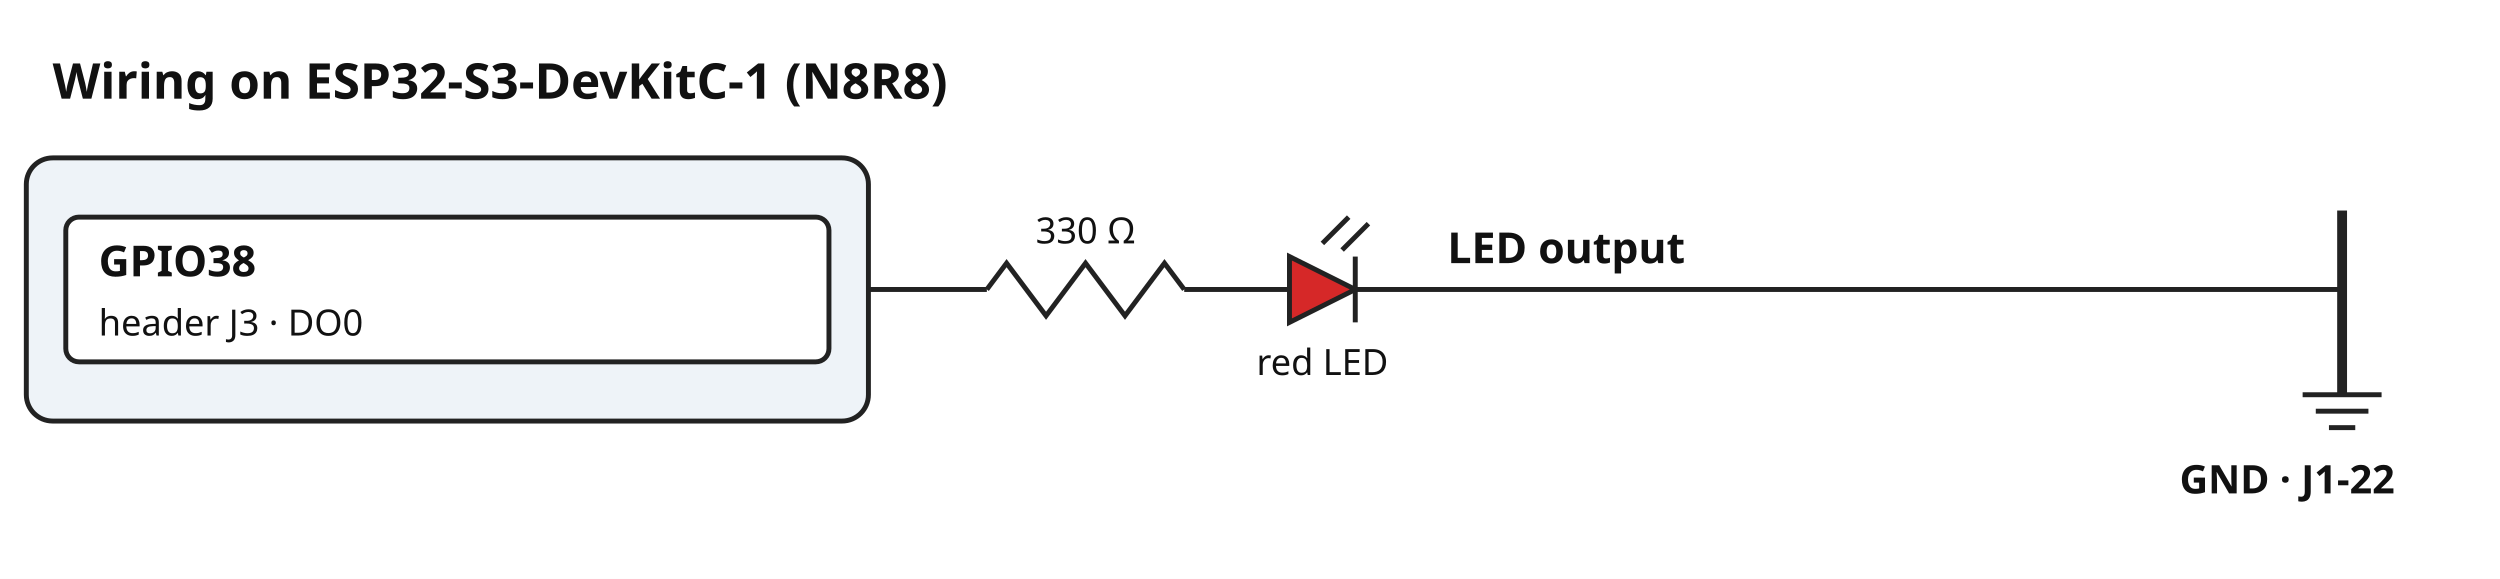
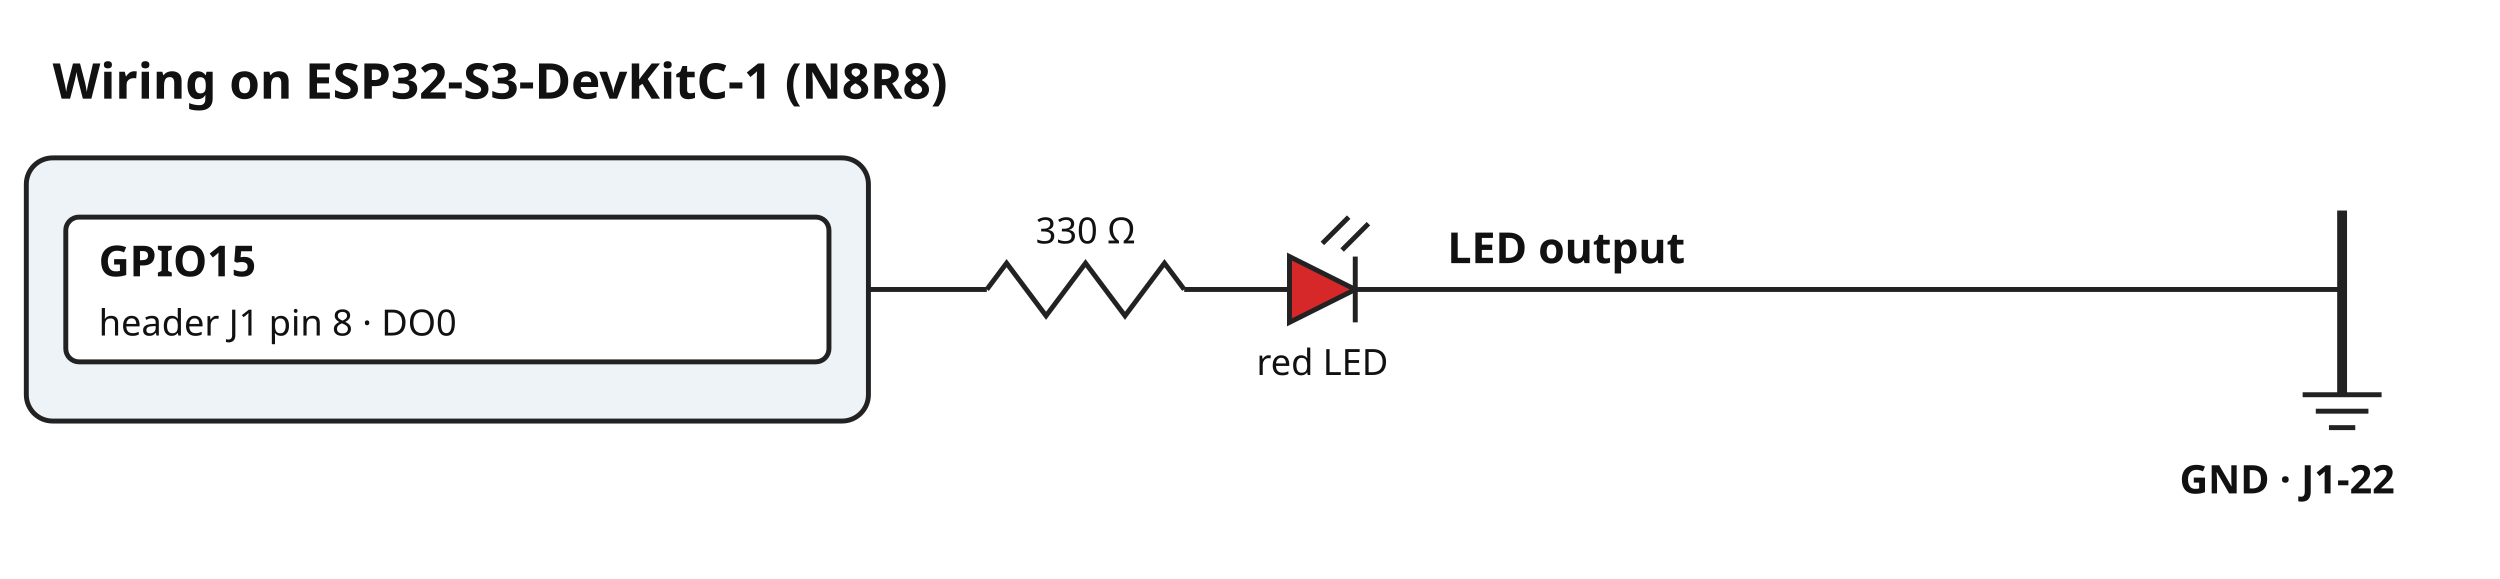
<svg xmlns="http://www.w3.org/2000/svg" viewBox="0 0 760 176" width="760" height="176" role="img" aria-labelledby="wiring-esp32-s3-devkitc-title wiring-esp32-s3-devkitc-desc" font-family="sans-serif" fill="#111111" stroke="#222222" stroke-width="1.5">
  <rect width="760" height="176" fill="#ffffff" stroke="none" />
  <text stroke="none" x="16" y="30" font-size="15" font-weight="bold">Wiring on ESP32-S3-DevKitC-1 (N8R8)</text>
  <rect x="8" y="48" width="256" height="80" rx="8" fill="#eef3f8" />
  <rect x="20" y="66" width="232" height="44" rx="4" fill="#ffffff" />
-   <text stroke="none" x="30" y="84" font-size="13" font-weight="bold">GPIO38</text>
-   <text stroke="none" x="30" y="102" font-size="11">header J3 · DO0</text>
+   <text stroke="none" x="30" y="84" font-size="13" font-weight="bold">GPIO15</text>
+   <text stroke="none" x="30" y="102" font-size="11">header J1 pin 8 · DO0</text>
  <text stroke="none" x="440" y="80" font-size="13" font-weight="bold">LED output</text>
  <polyline points="264,88 300,88" fill="none" />
  <polyline points="300,88 306,80 318,96 330,80 342,96 354,80 360,88" fill="none" />
  <text stroke="none" x="330" y="74" text-anchor="middle" font-size="11">330 Ω</text>
  <polyline points="360,88 392,88" fill="none" />
  <polygon points="392,78 392,98 412,88" fill="#d62828" />
  <polyline points="412,78 412,98" fill="none" />
  <polyline points="402,74 410,66" fill="none" />
  <polyline points="408,76 416,68" fill="none" />
  <text stroke="none" x="402" y="114" text-anchor="middle" font-size="11">red LED</text>
  <polyline points="412,88 712,88" fill="none" />
  <polyline points="712,64 712,120" fill="none" stroke-width="3" />
  <polyline points="700,120 724,120" fill="none" />
  <polyline points="704,125 720,125" fill="none" />
  <polyline points="708,130 716,130" fill="none" />
  <text stroke="none" x="728" y="150" text-anchor="end" font-size="12" font-weight="bold">GND · J1-22</text>
</svg>
